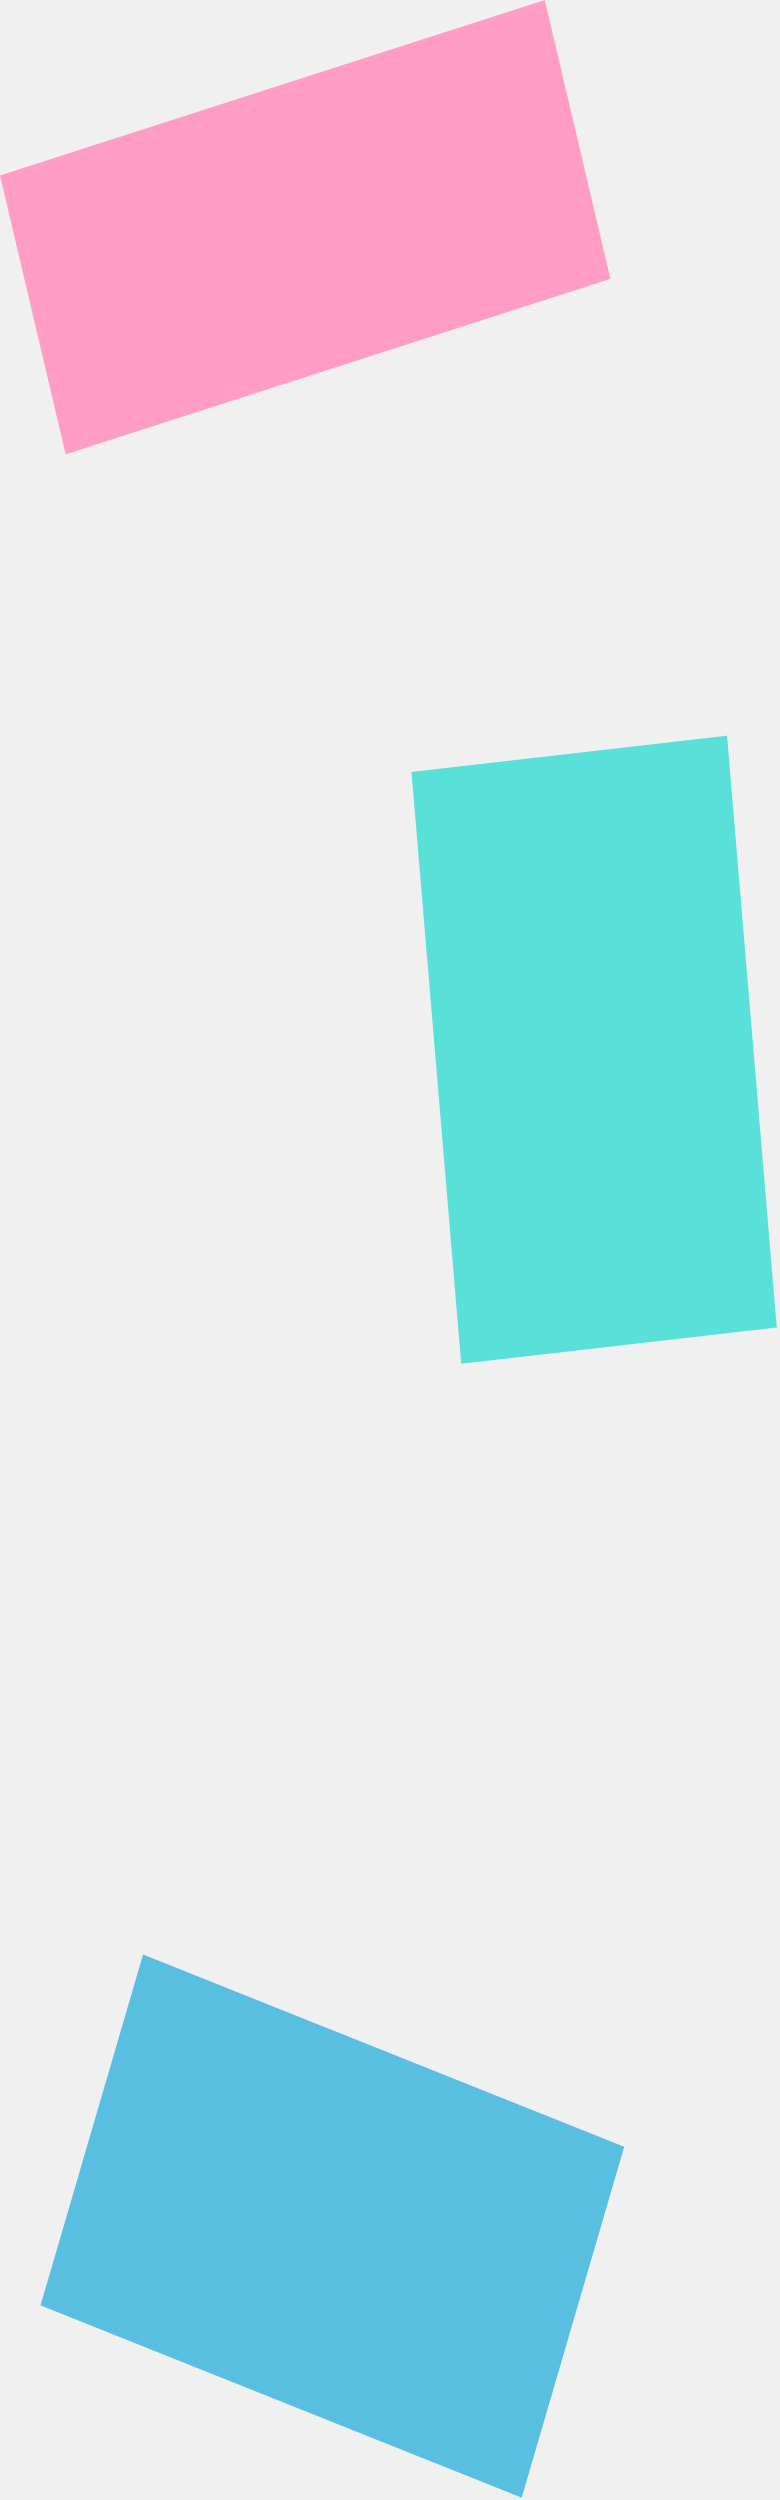
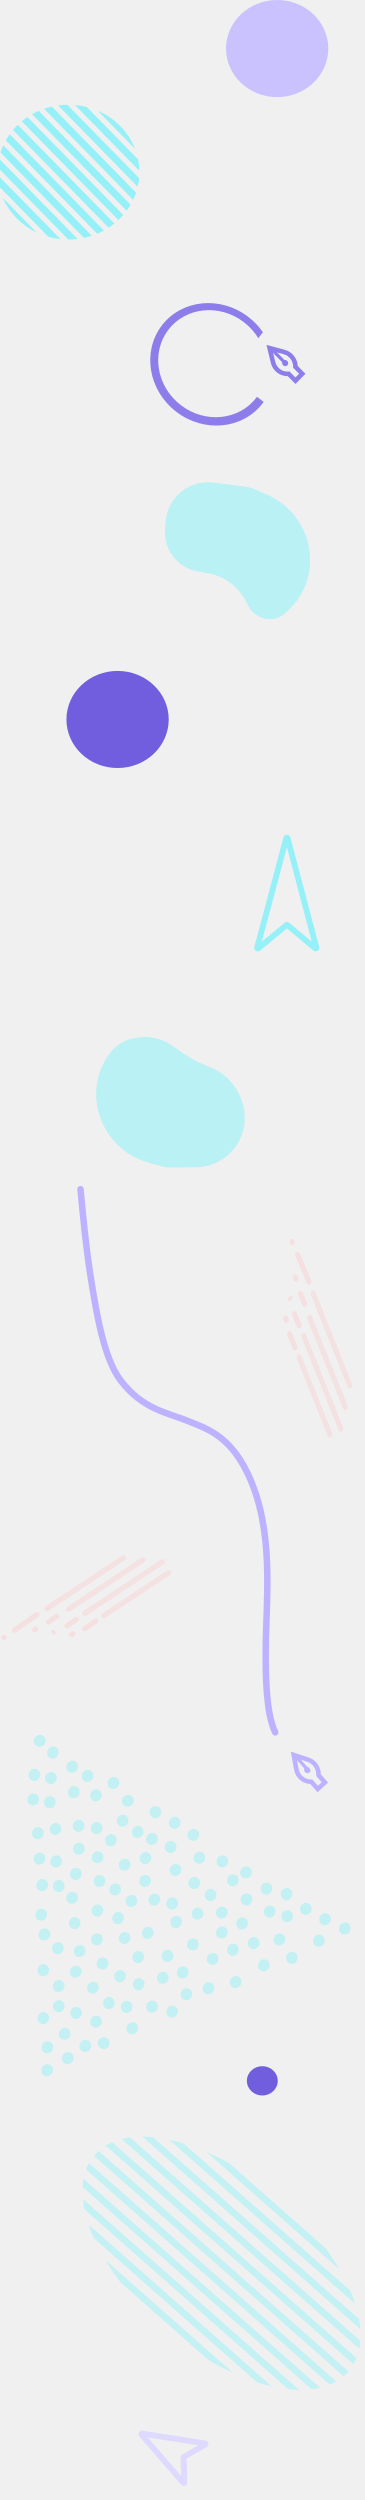
- <svg xmlns="http://www.w3.org/2000/svg" width="250" height="802" viewBox="0 0 250 802" fill="none">
-   <rect width="183.6" height="91.908" transform="matrix(0.951871 -0.3065 0.229157 0.97339 0 56.2734)" fill="#FF9DC4" />
-   <rect width="101.902" height="190.526" transform="matrix(0.993462 -0.114161 0.0837206 0.996489 132 247.633)" fill="#59E0D8" />
-   <rect width="117.282" height="166.228" transform="matrix(0.280481 -0.959859 0.928582 0.371128 13 739.574)" fill="#59BFE0" />
+ <svg xmlns="http://www.w3.org/2000/svg" width="560" height="3838" viewBox="0 0 560 3838" fill="none">
+   <g clip-path="url(#clip0)">
+     <path d="M123.575 1825.64C127.687 1868.63 131.58 1911.26 138.481 1955.48C147.363 2012.41 158.864 2084.88 185.323 2119.45C219.041 2163.5 256.084 2168.39 287.559 2181.21C315.048 2192.41 350.798 2202.09 379.352 2260.32C422.427 2348.17 408.28 2454.8 407.933 2532.94C407.771 2569.49 408.01 2629.74 422.478 2659.5" stroke="#BDB2FF" stroke-width="10" stroke-linecap="round" stroke-linejoin="round" />
+     <path d="M504 74.541C504 115.709 468.854 149.083 425.5 149.083C382.146 149.083 347 115.709 347 74.541C347 33.373 382.146 0 425.5 0C468.854 0 504 33.373 504 74.541Z" fill="#CAC1FF" />
+     <path d="M259 1104.54C259 1145.71 223.854 1179.08 180.5 1179.08C137.146 1179.08 102 1145.71 102 1104.54C102 1063.37 137.146 1030 180.5 1030C223.854 1030 259 1063.37 259 1104.54Z" fill="#705EDF" />
+     <path d="M454.959 2716.35L450.943 2694.2L472.992 2701.47C483.005 2704.78 489.588 2714.56 488.991 2725.24L498.787 2736.35L487.746 2746.43L477.949 2735.32C466.765 2735.63 456.993 2727.56 454.959 2716.35Z" stroke="#BDB2FF" stroke-width="7" />
+     <ellipse rx="4.612" ry="4.807" transform="matrix(0.735651 -0.671685 0.663514 0.752861 471.528 2717.39)" fill="#BDB2FF" />
+     <line y1="-2.5" x2="34.336" y2="-2.5" transform="matrix(0.663514 0.752861 -0.735651 0.671685 450.724 2696.26)" stroke="#BDB2FF" stroke-width="5" />
+     <path opacity="0.8" fill-rule="evenodd" clip-rule="evenodd" d="M371.496 -11.857C370.154 -13.568 367.597 -13.981 365.784 -12.78L365.183 -12.382C363.371 -11.182 362.989 -8.822 364.332 -7.112C365.674 -5.401 368.231 -4.988 370.043 -6.189L370.644 -6.587C372.457 -7.787 372.838 -10.147 371.496 -11.857ZM421.636 -44.977C420.294 -46.688 417.737 -47.101 415.924 -45.9L381.687 -23.222C379.874 -22.022 379.493 -19.662 380.835 -17.951C382.177 -16.241 384.735 -15.828 386.547 -17.029L420.784 -39.707C422.597 -40.907 422.978 -43.267 421.636 -44.977ZM452.423 -42.641C451.081 -44.352 448.524 -44.765 446.711 -43.564L433.788 -35.004C431.975 -33.803 431.594 -31.443 432.936 -29.733C434.278 -28.023 436.835 -27.609 438.648 -28.81L451.572 -37.37C453.384 -38.571 453.766 -40.931 452.423 -42.641ZM461.347 -24.182C460.005 -25.892 460.386 -28.252 462.199 -29.453L476.576 -38.976C478.388 -40.176 480.946 -39.763 482.288 -38.053C483.63 -36.342 483.249 -33.983 481.436 -32.782L467.059 -23.259C465.247 -22.058 462.689 -22.472 461.347 -24.182ZM512.354 -35.84C511.012 -37.55 508.455 -37.963 506.642 -36.763L489.509 -25.414C487.697 -24.214 487.315 -21.854 488.657 -20.143C490 -18.433 492.557 -18.02 494.369 -19.221L511.502 -30.569C513.315 -31.77 513.696 -34.129 512.354 -35.84ZM468.332 -11.236C466.989 -12.946 467.371 -15.306 469.183 -16.507L471.64 -18.134C473.453 -19.335 476.01 -18.922 477.352 -17.211C478.694 -15.501 478.313 -13.141 476.501 -11.941L474.043 -10.313C472.231 -9.113 469.674 -9.526 468.332 -11.236ZM441.096 -16.663C440.22 -17.778 440.469 -19.318 441.651 -20.101C442.834 -20.884 444.502 -20.614 445.377 -19.499L447.067 -17.345C447.943 -16.229 447.694 -14.69 446.512 -13.907C445.329 -13.124 443.661 -13.394 442.786 -14.509L441.096 -16.663ZM419.878 -24.029C418.536 -25.74 415.978 -26.153 414.166 -24.953L412.419 -23.795C410.606 -22.595 410.225 -20.235 411.567 -18.524C412.909 -16.814 415.466 -16.401 417.279 -17.602L419.026 -18.759C420.839 -19.959 421.22 -22.319 419.878 -24.029Z" fill="#FFBFC4" fill-opacity="0.4" />
+     <path fill-rule="evenodd" clip-rule="evenodd" d="M175.574 343.129L27.324 191.633C24.685 194.175 22.212 196.817 19.905 199.547L166.718 349.575C169.754 347.59 172.711 345.441 175.574 343.129ZM159.555 353.877L14.862 206.015C12.678 209.058 10.682 212.19 8.876 215.394L149.266 358.858C152.764 357.382 156.199 355.722 159.555 353.877ZM140.95 361.982L4.986 223.041C3.327 226.678 1.897 230.389 0.697 234.154L128.964 365.23C133.006 364.369 137.009 363.287 140.95 361.982ZM119.197 366.871L-1.742 243.283C-2.708 247.739 -3.364 252.245 -3.707 256.77L104.888 367.743C109.666 367.749 114.447 367.459 119.197 366.871ZM92.888 367.103L-3.914 268.181C-3.676 274.188 -2.889 280.182 -1.551 286.091L74.251 363.553C80.359 365.253 86.597 366.437 92.888 367.103ZM56.361 356.894L4.132 303.521C8.967 314.723 15.97 325.303 25.16 334.695C34.351 344.087 44.95 351.494 56.361 356.894ZM181.712 337.78L33.392 186.212C36.221 183.867 39.145 181.685 42.15 179.666L189.228 329.965C186.888 332.663 184.382 335.272 181.712 337.78ZM194.348 323.575C196.566 320.57 198.597 317.475 200.442 314.306L59.418 170.194C55.955 171.709 52.556 173.406 49.237 175.286L194.348 323.575ZM67.644 166.979L204.422 306.751C206.122 303.162 207.597 299.497 208.846 295.777L79.495 163.593C75.496 164.503 71.539 165.632 67.644 166.979ZM89.141 161.829L211.405 286.771C212.431 282.387 213.154 277.95 213.574 273.49L103.248 160.749C98.533 160.82 93.82 161.18 89.141 161.829ZM115.037 161.174L213.991 262.295C213.877 256.458 213.247 250.625 212.097 244.864L133.206 164.245C127.239 162.734 121.159 161.709 115.037 161.174ZM150.254 170.045L207.255 228.294C202.412 215.857 194.956 204.104 184.857 193.784C174.759 183.465 162.961 175.542 150.254 170.045Z" fill="#95F1F7" />
+     <path opacity="0.5" fill-rule="evenodd" clip-rule="evenodd" d="M527.529 3647.95C529.032 3646.65 530.481 3645.29 531.874 3643.87C532.867 3642.85 533.825 3641.81 534.748 3640.75L151.27 3302.15C150.22 3303.1 149.198 3304.09 148.205 3305.1C146.812 3306.52 145.488 3307.99 144.235 3309.51L527.529 3647.95ZM516.17 3656.01L136.589 3320.85C134.909 3323.95 133.448 3327.19 132.202 3330.55L506.302 3660.87C509.743 3659.45 513.036 3657.83 516.17 3656.01ZM491.236 3665.66L128.263 3345.17C127.552 3349.15 127.085 3353.27 126.858 3357.5L478.388 3667.89C482.815 3667.37 487.103 3666.63 491.236 3665.66ZM458.936 3668.81L127.305 3375.99C127.795 3381.08 128.58 3386.3 129.651 3391.63L442.335 3667.72C448.008 3668.35 453.548 3668.71 458.936 3668.81ZM416.874 3663.33L136.107 3415.42C138.407 3422.23 141.117 3429.16 144.225 3436.16L394.502 3657.15C402.088 3659.59 409.557 3661.65 416.874 3663.33ZM357.852 3642.88L161.87 3469.84C168.724 3481.2 176.522 3492.64 185.217 3504.02L320.251 3623.26C332.836 3630.66 345.417 3637.22 357.852 3642.88ZM162.378 3293.87L542.644 3629.63C544.389 3626.59 545.915 3623.41 547.228 3620.11L172.049 3288.83C168.673 3290.32 165.445 3291.99 162.378 3293.87ZM186.834 3283.79L551.447 3605.74C552.234 3601.82 552.778 3597.78 553.084 3593.61L199.451 3281.36C195.1 3281.96 190.89 3282.77 186.834 3283.79ZM218.553 3280.14L552.988 3575.43C552.596 3570.43 551.915 3565.3 550.952 3560.06L234.842 3280.95C229.273 3280.42 223.837 3280.14 218.553 3280.14ZM259.778 3284.87L545.022 3536.73C542.89 3530.09 540.362 3523.32 537.448 3516.47L281.606 3290.57C274.201 3288.31 266.913 3286.41 259.778 3284.87ZM317.045 3303.77L521.014 3483.87C514.792 3473.16 507.722 3462.37 499.843 3451.61L352.469 3321.48C340.593 3314.8 328.744 3308.89 317.045 3303.77Z" fill="#95F1F7" />
+     <path d="M426.39 3194.5C426.39 3206.93 415.781 3217 402.695 3217C389.609 3217 379 3206.93 379 3194.5C379 3182.07 389.609 3172 402.695 3172C415.781 3172 426.39 3182.07 426.39 3194.5Z" fill="#705EDF" />
+     <path fill-rule="evenodd" clip-rule="evenodd" d="M64.834 3173.61C67.48 3169.22 72.984 3167.74 77.128 3170.32C81.273 3172.89 82.488 3178.54 79.842 3182.93C77.197 3187.32 71.692 3188.8 67.548 3186.22C63.403 3183.65 62.188 3178 64.834 3173.61ZM96.607 3155.09C99.252 3150.7 104.757 3149.22 108.901 3151.8C113.046 3154.37 114.261 3160.02 111.615 3164.41C108.97 3168.8 103.465 3170.28 99.321 3167.7C95.177 3165.13 93.962 3159.48 96.607 3155.09ZM77.688 3135.15C73.544 3132.57 68.039 3134.05 65.394 3138.44C62.748 3142.83 63.963 3148.48 68.108 3151.05C72.252 3153.63 77.756 3152.15 80.402 3147.76C83.047 3143.37 81.832 3137.72 77.688 3135.15ZM58.968 3093.47C61.614 3089.08 67.118 3087.6 71.263 3090.17C75.407 3092.75 76.622 3098.39 73.977 3102.79C71.331 3107.18 65.827 3108.66 61.682 3106.08C57.538 3103.51 56.323 3097.86 58.968 3093.47ZM108.175 3121.14C107.737 3116.09 103.411 3112.52 98.514 3113.17C93.617 3113.82 90.002 3118.43 90.44 3123.48C90.878 3128.53 95.204 3132.1 100.101 3131.46C104.998 3130.81 108.613 3126.19 108.175 3121.14ZM82.718 3075.43C85.363 3071.04 90.868 3069.56 95.012 3072.14C99.156 3074.71 100.371 3080.36 97.726 3084.75C95.08 3089.14 89.576 3090.62 85.432 3088.04C81.287 3085.47 80.072 3079.82 82.718 3075.43ZM164.066 3128.68C159.921 3126.1 154.417 3127.58 151.772 3131.97C149.126 3136.36 150.341 3142.01 154.485 3144.58C158.63 3147.16 164.134 3145.68 166.78 3141.29C169.425 3136.9 168.21 3131.25 164.066 3128.68ZM123.431 3136.23C126.077 3131.84 131.581 3130.36 135.726 3132.93C139.87 3135.51 141.085 3141.15 138.44 3145.55C135.794 3149.94 130.29 3151.42 126.145 3148.84C122.001 3146.27 120.786 3140.62 123.431 3136.23ZM245.709 3044.53C250.071 3046.71 255.447 3044.74 257.717 3040.14C259.987 3035.54 258.292 3030.04 253.93 3027.86C249.569 3025.69 244.193 3027.65 241.923 3032.26C239.653 3036.86 241.348 3042.36 245.709 3044.53ZM220.835 3050.02C218.565 3054.62 213.189 3056.59 208.828 3054.42C204.466 3052.24 202.771 3046.74 205.041 3042.14C207.311 3037.54 212.687 3035.57 217.048 3037.75C221.41 3039.92 223.105 3045.42 220.835 3050.02ZM229.263 3088.96C233.624 3091.14 239 3089.17 241.27 3084.57C243.541 3079.97 241.845 3074.47 237.484 3072.29C233.122 3070.12 227.747 3072.09 225.476 3076.69C223.206 3081.29 224.902 3086.79 229.263 3088.96ZM202.351 3084.99C200.081 3089.6 194.705 3091.56 190.344 3089.39C185.983 3087.21 184.287 3081.71 186.557 3077.11C188.827 3072.51 194.203 3070.54 198.565 3072.72C202.926 3074.89 204.621 3080.39 202.351 3084.99ZM180.168 3042.08C184.529 3044.26 189.905 3042.29 192.175 3037.69C194.445 3033.09 192.75 3027.59 188.389 3025.42C184.027 3023.24 178.651 3025.21 176.381 3029.81C174.111 3034.41 175.806 3039.91 180.168 3042.08ZM211.012 3117.69C208.742 3122.29 203.366 3124.26 199.005 3122.09C194.644 3119.91 192.948 3114.41 195.218 3109.81C197.489 3105.21 202.864 3103.24 207.226 3105.42C211.587 3107.59 213.282 3113.09 211.012 3117.69ZM143.202 3112.02C147.563 3114.2 152.939 3112.23 155.209 3107.63C157.48 3103.03 155.784 3097.53 151.423 3095.36C147.061 3093.18 141.686 3095.15 139.416 3099.75C137.145 3104.35 138.841 3109.85 143.202 3112.02ZM175.049 3078.97C172.779 3083.57 167.403 3085.54 163.042 3083.36C158.681 3081.18 156.985 3075.69 159.255 3071.09C161.526 3066.48 166.901 3064.52 171.263 3066.69C175.624 3068.87 177.319 3074.37 175.049 3078.97ZM144.619 2985.7C148.981 2987.88 154.357 2985.91 156.627 2981.31C158.897 2976.71 157.202 2971.21 152.84 2969.03C148.479 2966.86 143.103 2968.83 140.833 2973.43C138.563 2978.03 140.258 2983.53 144.619 2985.7ZM130.265 2999.25C127.995 3003.85 122.619 3005.82 118.257 3003.64C113.896 3001.47 112.201 2995.97 114.471 2991.37C116.741 2986.77 122.117 2984.8 126.478 2986.97C130.839 2989.15 132.535 2994.65 130.265 2999.25ZM153.224 3022.62C157.585 3024.8 162.961 3022.83 165.231 3018.23C167.501 3013.63 165.806 3008.13 161.445 3005.95C157.083 3003.78 151.707 3005.74 149.437 3010.35C147.167 3014.95 148.863 3020.45 153.224 3022.62ZM150.502 3055.53C148.232 3060.13 142.856 3062.1 138.494 3059.92C134.133 3057.75 132.438 3052.25 134.708 3047.65C136.978 3043.04 142.354 3041.08 146.715 3043.25C151.077 3045.43 152.772 3050.93 150.502 3055.53ZM84.809 2999.26C89.171 3001.44 94.547 2999.47 96.817 2994.87C99.087 2990.27 97.391 2984.77 93.03 2982.6C88.669 2980.42 83.293 2982.39 81.023 2986.99C78.753 2991.59 80.448 2997.09 84.809 2999.26ZM97.932 3052.94C95.662 3057.54 90.286 3059.51 85.924 3057.33C81.563 3055.16 79.868 3049.66 82.138 3045.06C84.408 3040.46 89.784 3038.49 94.145 3040.67C98.507 3042.84 100.202 3048.34 97.932 3052.94ZM112.666 3098.53C117.028 3100.7 122.404 3098.74 124.674 3094.14C126.944 3089.53 125.249 3084.04 120.887 3081.86C116.526 3079.68 111.15 3081.65 108.88 3086.25C106.61 3090.86 108.305 3096.35 112.666 3098.53ZM74.307 3028.5C72.037 3033.11 66.661 3035.07 62.3 3032.9C57.939 3030.72 56.243 3025.22 58.513 3020.62C60.783 3016.02 66.159 3014.05 70.521 3016.23C74.882 3018.4 76.578 3023.9 74.307 3028.5ZM112.072 3035.32C116.433 3037.49 121.809 3035.53 124.079 3030.92C126.349 3026.32 124.654 3020.83 120.293 3018.65C115.931 3016.47 110.555 3018.44 108.285 3023.04C106.015 3027.65 107.711 3033.14 112.072 3035.32ZM348.448 2970.8C346.178 2975.4 340.802 2977.37 336.441 2975.19C332.079 2973.02 330.384 2967.52 332.654 2962.92C334.924 2958.31 340.3 2956.35 344.661 2958.52C349.023 2960.7 350.718 2966.2 348.448 2970.8ZM322.391 3015.65C326.752 3017.82 332.128 3015.85 334.398 3011.25C336.668 3006.65 334.973 3001.15 330.611 2998.98C326.25 2996.8 320.874 2998.77 318.604 3003.37C316.334 3007.97 318.029 3013.47 322.391 3015.65ZM369.681 3046.82C367.411 3051.43 362.035 3053.39 357.674 3051.22C353.313 3049.04 351.617 3043.54 353.887 3038.94C356.158 3034.34 361.533 3032.37 365.895 3034.55C370.256 3036.73 371.952 3042.22 369.681 3046.82ZM282.032 3069.82C286.394 3071.99 291.769 3070.03 294.04 3065.43C296.31 3060.82 294.614 3055.33 290.253 3053.15C285.892 3050.97 280.516 3052.94 278.246 3057.54C275.976 3062.15 277.671 3067.64 282.032 3069.82ZM265.102 3006.47C262.832 3011.08 257.456 3013.04 253.095 3010.87C248.733 3008.69 247.038 3003.2 249.308 2998.59C251.578 2993.99 256.954 2992.02 261.315 2994.2C265.677 2996.38 267.372 3001.87 265.102 3006.47ZM276.446 3036.3C280.807 3038.47 286.183 3036.5 288.453 3031.9C290.723 3027.3 289.028 3021.8 284.667 3019.63C280.305 3017.45 274.929 3019.42 272.659 3024.02C270.389 3028.62 272.085 3034.12 276.446 3036.3ZM327.85 3056.37C325.58 3060.97 320.204 3062.94 315.843 3060.76C311.481 3058.58 309.786 3053.09 312.056 3048.48C314.326 3043.88 319.702 3041.91 324.063 3044.09C328.425 3046.27 330.12 3051.76 327.85 3056.37ZM292.777 2825.13C297.139 2827.31 302.514 2825.34 304.785 2820.74C307.055 2816.14 305.359 2810.64 300.998 2808.46C296.637 2806.29 291.261 2808.25 288.991 2812.86C286.721 2817.46 288.416 2822.96 292.777 2825.13ZM277.401 2874.77C275.13 2879.37 269.755 2881.34 265.393 2879.16C261.032 2876.99 259.336 2871.49 261.607 2866.89C263.877 2862.29 269.253 2860.32 273.614 2862.5C277.975 2864.67 279.671 2870.17 277.401 2874.77ZM222.759 2975.64C227.12 2977.81 232.496 2975.85 234.766 2971.24C237.036 2966.64 235.341 2961.15 230.98 2958.97C226.618 2956.79 221.243 2958.76 218.972 2963.36C216.702 2967.97 218.398 2973.46 222.759 2975.64ZM272.21 2926.19C269.94 2930.79 264.564 2932.76 260.202 2930.58C255.841 2928.41 254.146 2922.91 256.416 2918.31C258.686 2913.71 264.062 2911.74 268.423 2913.92C272.784 2916.09 274.48 2921.59 272.21 2926.19ZM266.308 2958.97C270.67 2961.14 276.045 2959.17 278.316 2954.57C280.586 2949.97 278.89 2944.47 274.529 2942.3C270.168 2940.12 264.792 2942.09 262.522 2946.69C260.252 2951.29 261.947 2956.79 266.308 2958.97ZM244.909 2920.17C242.639 2924.77 237.263 2926.74 232.901 2924.56C228.54 2922.38 226.845 2916.89 229.115 2912.28C231.385 2907.68 236.761 2905.72 241.122 2907.89C245.483 2910.07 247.179 2915.56 244.909 2920.17ZM177.216 2952.82C181.578 2955 186.954 2953.03 189.224 2948.43C191.494 2943.83 189.798 2938.33 185.437 2936.15C181.076 2933.98 175.7 2935.95 173.43 2940.55C171.16 2945.15 172.855 2950.65 177.216 2952.82ZM220.038 3008.54C217.768 3013.15 212.392 3015.11 208.03 3012.94C203.669 3010.76 201.974 3005.27 204.244 3000.66C206.514 2996.06 211.89 2994.09 216.251 2996.27C220.613 2998.45 222.308 3003.94 220.038 3008.54ZM110.636 2960.66C114.998 2962.83 120.374 2960.87 122.644 2956.27C124.914 2951.66 123.218 2946.17 118.857 2943.99C114.496 2941.81 109.12 2943.78 106.85 2948.38C104.58 2952.99 106.275 2958.48 110.636 2960.66ZM199.082 2979.14C196.812 2983.74 191.436 2985.71 187.075 2983.53C182.713 2981.36 181.018 2975.86 183.288 2971.26C185.558 2966.66 190.934 2964.69 195.295 2966.87C199.657 2969.04 201.352 2974.54 199.082 2979.14ZM145.765 2859.52C150.126 2861.7 155.502 2859.73 157.772 2855.13C160.042 2850.53 158.347 2845.03 153.985 2842.86C149.624 2840.68 144.248 2842.65 141.978 2847.25C139.708 2851.85 141.403 2857.35 145.765 2859.52ZM160.77 2891.71C158.5 2896.31 153.124 2898.28 148.763 2896.1C144.401 2893.93 142.706 2888.43 144.976 2883.83C147.246 2879.23 152.622 2877.26 156.984 2879.44C161.345 2881.61 163.04 2887.11 160.77 2891.71ZM145.483 2941.31C149.845 2943.49 155.221 2941.52 157.491 2936.92C159.761 2932.32 158.066 2926.82 153.704 2924.65C149.343 2922.47 143.967 2924.44 141.697 2929.04C139.427 2933.64 141.122 2939.14 145.483 2941.31ZM97.975 2899.32C95.704 2903.92 90.329 2905.89 85.967 2903.71C81.606 2901.53 79.911 2896.04 82.181 2891.44C84.451 2886.83 89.827 2884.87 94.188 2887.04C98.549 2889.22 100.245 2894.72 97.975 2899.32ZM106.575 2921.78C110.937 2923.96 116.312 2921.99 118.583 2917.39C120.853 2912.79 119.157 2907.29 114.796 2905.12C110.435 2902.94 105.059 2904.91 102.789 2909.51C100.519 2914.11 102.214 2919.61 106.575 2921.78ZM72.709 2897.94C70.439 2902.54 65.063 2904.51 60.702 2902.33C56.34 2900.15 54.645 2894.66 56.915 2890.06C59.185 2885.45 64.561 2883.49 68.923 2885.66C73.284 2887.84 74.979 2893.34 72.709 2897.94ZM144.291 2814.89C148.652 2817.07 154.028 2815.1 156.298 2810.5C158.568 2805.9 156.873 2800.4 152.511 2798.23C148.15 2796.05 142.774 2798.02 140.504 2802.62C138.234 2807.22 139.929 2812.72 144.291 2814.89ZM124.282 2880.78C122.012 2885.39 116.636 2887.35 112.275 2885.18C107.913 2883 106.218 2877.5 108.488 2872.9C110.758 2868.3 116.134 2866.33 120.495 2868.51C124.857 2870.68 126.552 2876.18 124.282 2880.78ZM172.667 2909.02C177.029 2911.19 182.405 2909.22 184.675 2904.62C186.945 2900.02 185.25 2894.52 180.888 2892.35C176.527 2890.17 171.151 2892.14 168.881 2896.74C166.611 2901.34 168.306 2906.84 172.667 2909.02ZM71.111 2943.39C68.841 2948 63.465 2949.96 59.104 2947.79C54.742 2945.61 53.047 2940.11 55.317 2935.51C57.587 2930.91 62.963 2928.94 67.325 2931.12C71.686 2933.29 73.381 2938.79 71.111 2943.39ZM64.013 2978.15C68.375 2980.33 73.751 2978.36 76.021 2973.76C78.291 2969.16 76.595 2963.66 72.234 2961.49C67.873 2959.31 62.497 2961.28 60.227 2965.88C57.956 2970.48 59.652 2975.98 64.013 2978.15ZM287.883 2981.64C289.9 2976.92 295.171 2974.64 299.654 2976.55C304.138 2978.46 306.138 2983.83 304.12 2988.55C302.103 2993.27 296.832 2995.55 292.348 2993.64C287.865 2991.73 285.865 2986.35 287.883 2981.64ZM301.841 2882.28C297.357 2880.37 292.086 2882.65 290.069 2887.37C288.051 2892.09 290.051 2897.46 294.535 2899.37C299.019 2901.28 304.289 2899 306.306 2894.28C308.324 2889.57 306.324 2884.19 301.841 2882.28ZM295.295 2934.33C297.313 2929.61 302.583 2927.33 307.067 2929.24C311.551 2931.15 313.55 2936.53 311.533 2941.25C309.515 2945.96 304.245 2948.24 299.761 2946.33C295.277 2944.42 293.278 2939.05 295.295 2934.33ZM344.11 2927.65C339.627 2925.74 334.356 2928.02 332.339 2932.74C330.321 2937.46 332.321 2942.83 336.804 2944.74C341.288 2946.65 346.559 2944.38 348.576 2939.66C350.594 2934.94 348.594 2929.56 344.11 2927.65ZM315.134 2905.66C317.152 2900.95 322.422 2898.67 326.906 2900.58C331.39 2902.49 333.389 2907.86 331.372 2912.58C329.354 2917.3 324.084 2919.58 319.6 2917.67C315.116 2915.76 313.117 2910.38 315.134 2905.66ZM361.076 2878.08C356.592 2876.17 351.322 2878.45 349.305 2883.17C347.287 2887.89 349.287 2893.26 353.77 2895.17C358.254 2897.08 363.525 2894.8 365.542 2890.08C367.56 2885.36 365.56 2879.99 361.076 2878.08ZM369.462 2871.09C371.479 2866.38 376.749 2864.1 381.233 2866.01C385.717 2867.92 387.716 2873.29 385.699 2878.01C383.681 2882.73 378.411 2885.01 373.927 2883.1C369.443 2881.19 367.444 2875.81 369.462 2871.09ZM345.071 2849.02C340.587 2847.11 335.317 2849.38 333.299 2854.1C331.282 2858.82 333.281 2864.2 337.765 2866.11C342.249 2868.02 347.519 2865.74 349.537 2861.02C351.554 2856.3 349.555 2850.93 345.071 2849.02ZM193.59 2914.89C195.607 2910.17 200.878 2907.89 205.362 2909.8C209.845 2911.71 211.845 2917.09 209.827 2921.81C207.81 2926.53 202.539 2928.8 198.056 2926.89C193.572 2924.98 191.572 2919.61 193.59 2914.89ZM173.911 2816.5C169.427 2814.59 164.157 2816.87 162.139 2821.59C160.122 2826.31 162.121 2831.68 166.605 2833.59C171.089 2835.5 176.359 2833.23 178.377 2828.51C180.394 2823.79 178.395 2818.41 173.911 2816.5ZM214.626 2884.24C216.644 2879.52 221.914 2877.24 226.398 2879.15C230.882 2881.06 232.881 2886.43 230.864 2891.15C228.846 2895.87 223.576 2898.15 219.092 2896.24C214.608 2894.33 212.609 2888.96 214.626 2884.24ZM195.024 2854.2C190.54 2852.29 185.27 2854.57 183.252 2859.29C181.235 2864.01 183.234 2869.38 187.718 2871.3C192.202 2873.21 197.472 2870.93 199.49 2866.21C201.507 2861.49 199.508 2856.11 195.024 2854.2ZM297.973 2848.56C299.99 2843.84 305.261 2841.56 309.745 2843.47C314.228 2845.38 316.228 2850.76 314.21 2855.48C312.193 2860.2 306.923 2862.47 302.439 2860.56C297.955 2858.65 295.956 2853.28 297.973 2848.56ZM226.959 2843.98C222.475 2842.07 217.204 2844.35 215.187 2849.07C213.169 2853.79 215.169 2859.16 219.653 2861.07C224.136 2862.98 229.407 2860.7 231.424 2855.98C233.442 2851.26 231.442 2845.89 226.959 2843.98ZM78.114 2854.11C80.131 2849.39 85.402 2847.12 89.885 2849.03C94.369 2850.94 96.369 2856.31 94.351 2861.03C92.334 2865.75 87.063 2868.03 82.58 2866.12C78.096 2864.21 76.096 2858.83 78.114 2854.11ZM64.361 2844.77C59.877 2842.86 54.607 2845.14 52.589 2849.86C50.572 2854.58 52.571 2859.95 57.055 2861.86C61.539 2863.77 66.809 2861.49 68.826 2856.77C70.844 2852.05 68.845 2846.68 64.361 2844.77ZM50.051 2810.89C52.069 2806.17 57.339 2803.9 61.823 2805.81C66.307 2807.72 68.306 2813.09 66.289 2817.81C64.271 2822.53 59.001 2824.81 54.517 2822.9C50.033 2820.99 48.034 2815.61 50.051 2810.89ZM124.733 2829.68C120.249 2827.77 114.978 2830.05 112.961 2834.77C110.943 2839.49 112.943 2844.86 117.427 2846.77C121.91 2848.68 127.181 2846.41 129.198 2841.69C131.216 2836.97 129.216 2831.59 124.733 2829.68ZM77.157 2804.34C79.174 2799.62 84.445 2797.34 88.928 2799.25C93.412 2801.16 95.412 2806.54 93.394 2811.26C91.377 2815.98 86.106 2818.25 81.623 2816.34C77.139 2814.43 75.139 2809.06 77.157 2804.34ZM80.109 2758.26C75.626 2756.35 70.355 2758.63 68.338 2763.35C66.32 2768.06 68.32 2773.44 72.803 2775.35C77.287 2777.26 82.558 2774.98 84.575 2770.26C86.593 2765.54 84.593 2760.17 80.109 2758.26ZM139.189 2752.7C141.206 2747.98 146.477 2745.7 150.96 2747.61C155.444 2749.52 157.444 2754.89 155.426 2759.61C153.409 2764.33 148.138 2766.61 143.655 2764.7C139.171 2762.79 137.171 2757.42 139.189 2752.7ZM124.234 2794.51C119.75 2792.6 114.48 2794.88 112.462 2799.6C110.445 2804.32 112.444 2809.7 116.928 2811.61C121.412 2813.52 126.682 2811.24 128.7 2806.52C130.717 2801.8 128.718 2796.43 124.234 2794.51ZM42.812 2759.09C44.83 2754.37 50.1 2752.09 54.584 2754C59.068 2755.91 61.067 2761.29 59.05 2766.01C57.032 2770.72 51.762 2773 47.278 2771.09C42.794 2769.18 40.795 2763.81 42.812 2759.09ZM56.44 2716.24C51.956 2714.33 46.686 2716.61 44.669 2721.33C42.651 2726.05 44.651 2731.42 49.134 2733.33C53.618 2735.24 58.889 2732.96 60.906 2728.24C62.924 2723.52 60.924 2718.15 56.44 2716.24ZM70.096 2726.19C72.113 2721.47 77.383 2719.19 81.867 2721.1C86.351 2723.01 88.351 2728.38 86.333 2733.1C84.316 2737.82 79.045 2740.1 74.561 2738.19C70.078 2736.28 68.078 2730.91 70.096 2726.19ZM116.995 2742.71C112.511 2740.8 107.241 2743.08 105.223 2747.8C103.206 2752.51 105.205 2757.89 109.689 2759.8C114.173 2761.71 119.443 2759.43 121.46 2754.71C123.478 2749.99 121.479 2744.62 116.995 2742.71ZM73.05 2687.04C75.067 2682.32 80.338 2680.04 84.822 2681.95C89.305 2683.86 91.305 2689.24 89.287 2693.96C87.27 2698.68 82 2700.95 77.516 2699.04C73.032 2697.13 71.033 2691.76 73.05 2687.04ZM64.704 2664C60.22 2662.09 54.95 2664.36 52.932 2669.08C50.915 2673.8 52.914 2679.18 57.398 2681.09C61.882 2683 67.152 2680.72 69.17 2676C71.187 2671.28 69.188 2665.91 64.704 2664ZM126.257 2722.81C128.274 2718.09 133.544 2715.81 138.028 2717.72C142.512 2719.63 144.511 2725.01 142.494 2729.73C140.477 2734.45 135.206 2736.72 130.722 2734.81C126.238 2732.9 124.239 2727.53 126.257 2722.81ZM114.456 2703.75C109.972 2701.84 104.702 2704.11 102.684 2708.83C100.667 2713.55 102.666 2718.93 107.15 2720.84C111.634 2722.75 116.904 2720.47 118.922 2715.75C120.939 2711.03 118.94 2705.66 114.456 2703.75ZM268.58 2807.46C263.666 2807.84 259.54 2804.03 259.363 2798.95C259.187 2793.87 263.027 2789.45 267.94 2789.07C272.854 2788.7 276.98 2792.51 277.157 2797.58C277.333 2802.66 273.493 2807.08 268.58 2807.46ZM229.809 2782.78C229.986 2787.86 234.112 2791.67 239.026 2791.29C243.939 2790.91 247.78 2786.49 247.603 2781.41C247.427 2776.34 243.3 2772.53 238.386 2772.9C233.473 2773.28 229.633 2777.7 229.809 2782.78ZM233.547 2832.29C228.634 2832.66 224.507 2828.85 224.331 2823.78C224.154 2818.7 227.994 2814.28 232.908 2813.9C237.822 2813.52 241.948 2817.33 242.125 2822.41C242.301 2827.49 238.461 2831.91 233.547 2832.29ZM252.989 2836.11C253.165 2841.19 257.292 2845 262.205 2844.62C267.119 2844.24 270.959 2839.82 270.783 2834.74C270.606 2829.67 266.48 2825.86 261.566 2826.23C256.652 2826.61 252.812 2831.03 252.989 2836.11ZM196.586 2773.82C191.672 2774.2 187.546 2770.39 187.37 2765.31C187.193 2760.23 191.033 2755.81 195.947 2755.43C200.86 2755.06 204.987 2758.87 205.163 2763.94C205.34 2769.02 201.5 2773.44 196.586 2773.82ZM179.306 2795.82C179.482 2800.9 183.609 2804.71 188.522 2804.33C193.436 2803.95 197.276 2799.53 197.1 2794.45C196.923 2789.38 192.797 2785.57 187.883 2785.94C182.969 2786.32 179.129 2790.74 179.306 2795.82ZM371.973 2961.96C367.059 2962.33 362.933 2958.52 362.756 2953.45C362.58 2948.37 366.42 2943.95 371.334 2943.57C376.247 2943.19 380.374 2947 380.55 2952.08C380.727 2957.16 376.886 2961.58 371.973 2961.96ZM165.216 2737.89C165.393 2742.97 169.519 2746.78 174.433 2746.4C179.347 2746.03 183.187 2741.6 183.01 2736.53C182.834 2731.45 178.707 2727.64 173.794 2728.02C168.88 2728.39 165.04 2732.81 165.216 2737.89ZM211.713 2821.46C206.799 2821.84 202.673 2818.03 202.496 2812.95C202.32 2807.87 206.16 2803.45 211.074 2803.08C215.987 2802.7 220.114 2806.51 220.29 2811.59C220.467 2816.66 216.626 2821.08 211.713 2821.46ZM490.207 2947.25C490.383 2952.33 494.509 2956.14 499.423 2955.77C504.337 2955.39 508.177 2950.97 508 2945.89C507.824 2940.81 503.697 2937 498.784 2937.38C493.87 2937.76 490.03 2942.18 490.207 2947.25ZM469.869 2939.6C464.955 2939.97 460.829 2936.16 460.653 2931.09C460.476 2926.01 464.316 2921.59 469.23 2921.21C474.144 2920.83 478.27 2924.64 478.446 2929.72C478.623 2934.8 474.783 2939.22 469.869 2939.6ZM520.464 2961.21C520.64 2966.29 524.767 2970.1 529.68 2969.72C534.594 2969.35 538.434 2964.92 538.258 2959.85C538.081 2954.77 533.955 2950.96 529.041 2951.34C524.127 2951.71 520.287 2956.14 520.464 2961.21ZM448.37 3014.86C443.456 3015.24 439.33 3011.43 439.153 3006.35C438.977 3001.27 442.817 2996.85 447.731 2996.47C452.644 2996.1 456.771 2999.91 456.947 3004.98C457.124 3010.06 453.284 3014.48 448.37 3014.86ZM480.667 2980.22C480.843 2985.29 484.97 2989.1 489.883 2988.73C494.797 2988.35 498.637 2983.93 498.461 2978.85C498.284 2973.77 494.158 2969.96 489.244 2970.34C484.331 2970.72 480.49 2975.14 480.667 2980.22ZM440.309 2916.96C435.395 2917.34 431.269 2913.53 431.092 2908.45C430.916 2903.37 434.756 2898.95 439.67 2898.57C444.583 2898.2 448.71 2902.01 448.886 2907.09C449.063 2912.16 445.222 2916.58 440.309 2916.96ZM432.058 2942.5C432.234 2947.58 436.36 2951.39 441.274 2951.01C446.188 2950.63 450.028 2946.21 449.851 2941.13C449.675 2936.06 445.548 2932.25 440.635 2932.62C435.721 2933 431.881 2937.42 432.058 2942.5ZM409.255 2908.61C404.342 2908.98 400.215 2905.17 400.039 2900.1C399.862 2895.02 403.702 2890.6 408.616 2890.22C413.53 2889.84 417.656 2893.65 417.833 2898.73C418.009 2903.81 414.169 2908.23 409.255 2908.61ZM405.047 2935.35C405.223 2940.43 409.35 2944.24 414.263 2943.86C419.177 2943.49 423.017 2939.07 422.841 2933.99C422.664 2928.91 418.538 2925.1 413.624 2925.48C408.711 2925.86 404.87 2930.28 405.047 2935.35ZM389.853 2992.19C384.939 2992.56 380.813 2988.75 380.636 2983.67C380.46 2978.6 384.3 2974.18 389.214 2973.8C394.127 2973.42 398.254 2977.23 398.43 2982.31C398.607 2987.39 394.767 2991.81 389.853 2992.19ZM348.703 2993.9C348.88 2998.98 353.006 3002.79 357.92 3002.41C362.834 3002.03 366.674 2997.61 366.497 2992.53C366.321 2987.46 362.194 2983.65 357.281 2984.02C352.367 2984.4 348.527 2988.82 348.703 2993.9ZM405.34 3026.39C400.427 3026.77 396.3 3022.96 396.124 3017.88C395.947 3012.8 399.787 3008.38 404.701 3008C409.615 3007.63 413.741 3011.44 413.918 3016.51C414.094 3021.59 410.254 3026.01 405.34 3026.39ZM255.377 3088.95C255.553 3094.03 259.68 3097.84 264.593 3097.46C269.507 3097.08 273.347 3092.66 273.171 3087.58C272.994 3082.51 268.868 3078.7 263.954 3079.07C259.041 3079.45 255.2 3083.87 255.377 3088.95ZM429.293 2986.62C424.379 2987 420.252 2983.19 420.076 2978.11C419.899 2973.03 423.74 2968.61 428.653 2968.23C433.567 2967.86 437.693 2971.67 437.87 2976.74C438.046 2981.82 434.206 2986.24 429.293 2986.62ZM369.462 2916.63C369.639 2921.71 373.765 2925.52 378.679 2925.14C383.592 2924.76 387.432 2920.34 387.256 2915.26C387.079 2910.19 382.953 2906.37 378.039 2906.75C373.126 2907.13 369.286 2911.55 369.462 2916.63Z" fill="#95F1F7" fill-opacity="0.5" />
+     <path d="M419.151 556.256L413.913 534.366L436.331 540.407C446.512 543.151 453.627 552.549 453.623 563.247L464.021 573.803L453.555 584.48L443.158 573.925C432.007 574.854 421.804 567.344 419.151 556.256Z" stroke="#8D7DEB" stroke-width="7" />
+     <ellipse rx="4.612" ry="4.807" transform="matrix(0.697274 -0.711444 0.704239 0.714911 437.752 557.38)" fill="#8D7DEB" />
+     <line y1="-2.5" x2="34.336" y2="-2.5" transform="matrix(0.704239 0.714911 -0.697274 0.711444 413.809 536.442)" stroke="#8D7DEB" stroke-width="5" />
+     <path fill-rule="evenodd" clip-rule="evenodd" d="M404.804 617.03C404.344 617.669 403.873 618.304 403.393 618.934C372.789 659.097 313.286 664.97 270.489 632.051C227.693 599.131 217.81 539.886 248.415 499.722C279.019 459.559 338.522 453.686 381.318 486.606C390.179 493.421 397.628 501.365 403.6 510.035L396.593 519.23C391.007 510.069 383.618 501.703 374.52 494.705C337.183 465.984 285.209 471.186 258.435 506.324C231.66 541.462 240.222 593.229 277.56 621.95C314.897 650.67 366.87 645.468 393.645 610.33C393.948 609.933 394.246 609.534 394.539 609.134L404.804 617.03Z" fill="#8D7DEB" />
+     <path d="M204.064 1594.19L206.889 1593.59C226.795 1589.34 247.755 1593.63 264.622 1605.42L281.97 1617.54C293.5 1625.6 306.043 1632.1 319.259 1636.87C351.286 1648.44 373.535 1678.1 375.616 1711.63C378.317 1755.14 344.114 1791.86 300.166 1792.13L260.718 1792.38C256.756 1792.4 252.799 1791.87 248.968 1790.79L228.094 1784.9C153.918 1763.96 123.281 1675.67 169.447 1615.88C177.992 1604.82 190.24 1597.14 204.064 1594.19Z" fill="#95F1F7" fill-opacity="0.6" />
+     <path d="M445.034 934.352L438.419 940.887C432.711 946.526 425.15 949.942 417.059 950.539C401.992 951.65 387.591 943.382 380.838 929.744L377.737 923.481C366.56 900.907 345.243 884.863 320.501 880.402L303.548 877.345C272.936 871.826 251.138 843.986 253.355 813.243L254.241 800.956C256.957 763.29 290.545 736.059 328.306 740.908L378.101 747.302C382.031 747.807 385.88 748.867 389.533 750.45L409.51 759.11C480.188 789.75 498.746 881.295 445.034 934.352Z" fill="#95F1F7" fill-opacity="0.6" />
+     <path opacity="0.8" fill-rule="evenodd" clip-rule="evenodd" d="M9.595 2511.41C8.252 2509.61 5.671 2509.19 3.829 2510.48L3.336 2510.82C1.493 2512.11 1.088 2514.61 2.43 2516.41V2516.41C3.772 2518.21 6.354 2518.63 8.196 2517.34L8.689 2517C10.531 2515.72 10.937 2513.21 9.595 2511.41V2511.41ZM59.735 2476.53C58.392 2474.73 55.811 2474.31 53.969 2475.6L19.839 2499.41C17.997 2500.69 17.592 2503.19 18.934 2505V2505C20.276 2506.8 22.857 2507.21 24.7 2505.93L58.829 2482.12C60.671 2480.84 61.077 2478.34 59.735 2476.53V2476.53ZM90.522 2478.99C89.18 2477.19 86.598 2476.77 84.756 2478.06L71.94 2487C70.098 2488.28 69.692 2490.79 71.034 2492.59V2492.59C72.377 2494.39 74.958 2494.81 76.8 2493.52L89.616 2484.58C91.459 2483.3 91.864 2480.8 90.522 2478.99V2478.99ZM99.446 2498.43C98.103 2496.63 98.509 2494.13 100.351 2492.85L114.621 2482.89C116.463 2481.61 119.044 2482.03 120.386 2483.83V2483.83C121.729 2485.63 121.323 2488.13 119.481 2489.41L105.212 2499.37C103.369 2500.65 100.788 2500.24 99.446 2498.43V2498.43ZM150.453 2486.16C149.11 2484.36 146.529 2483.94 144.687 2485.22L127.662 2497.1C125.819 2498.38 125.414 2500.89 126.756 2502.69V2502.69C128.098 2504.49 130.68 2504.91 132.522 2503.62L149.547 2491.75C151.389 2490.46 151.795 2487.96 150.453 2486.16V2486.16ZM106.43 2512.07C105.088 2510.27 105.493 2507.76 107.336 2506.48L109.685 2504.84C111.527 2503.56 114.109 2503.97 115.451 2505.77V2505.77C116.793 2507.58 116.388 2510.08 114.545 2511.36L112.196 2513C110.354 2514.29 107.772 2513.87 106.43 2512.07V2512.07ZM79.169 2506.32C78.308 2505.16 78.568 2503.56 79.75 2502.73V2502.73C80.932 2501.91 82.589 2502.18 83.45 2503.33L85.191 2505.67C86.053 2506.82 85.793 2508.43 84.61 2509.25V2509.25C83.428 2510.08 81.772 2509.81 80.91 2508.65L79.169 2506.32ZM57.977 2498.59C56.634 2496.79 54.053 2496.37 52.211 2497.66L50.571 2498.8C48.729 2500.09 48.323 2502.59 49.666 2504.39V2504.39C51.008 2506.19 53.589 2506.61 55.431 2505.33L57.071 2504.18C58.913 2502.9 59.319 2500.4 57.977 2498.59V2498.59Z" fill="#FFBFC4" fill-opacity="0.4" />
+     <g opacity="0.3">
+       <path fill-rule="evenodd" clip-rule="evenodd" d="M247.091 2394.33C248.746 2393.23 250.977 2393.38 252.427 2394.76V2394.76C254.329 2396.57 253.995 2399.57 251.823 2401.01L132.546 2480.13C130.665 2481.37 128.08 2480.89 126.773 2479.05V2479.05C125.466 2477.2 125.932 2474.69 127.813 2473.45L247.091 2394.33ZM262.241 2412.1C263.548 2413.95 263.083 2416.45 261.202 2417.7L161.833 2483.61C159.952 2484.86 157.367 2484.38 156.06 2482.53V2482.53C154.753 2480.69 155.219 2478.18 157.1 2476.93L256.469 2411.02C258.35 2409.77 260.934 2410.26 262.241 2412.1V2412.1ZM101.761 2472.72C103.068 2474.57 105.652 2475.05 107.533 2473.81L221.642 2398.12C223.523 2396.87 223.989 2394.36 222.682 2392.52V2392.52C221.375 2390.67 218.79 2390.19 216.909 2391.44L102.801 2467.13C100.919 2468.37 100.454 2470.88 101.761 2472.72V2472.72ZM192.916 2389.35C194.223 2391.2 193.757 2393.7 191.876 2394.95L74.239 2472.98C72.357 2474.23 69.773 2473.74 68.466 2471.9V2471.9C67.159 2470.05 67.624 2467.55 69.506 2466.3L187.143 2388.27C189.024 2387.02 191.609 2387.51 192.916 2389.35V2389.35Z" fill="#FFBFC4" />
+     </g>
+     <path opacity="0.8" fill-rule="evenodd" clip-rule="evenodd" d="M450.439 1911.1C452.292 1909.79 453.075 1907.04 452.188 1904.95L451.738 1903.89C450.851 1901.8 448.631 1901.17 446.779 1902.48V1902.48C444.926 1903.79 444.143 1906.54 445.029 1908.63L445.48 1909.69C446.366 1911.77 448.587 1912.41 450.439 1911.1V1911.1ZM475.967 1971.4C477.819 1970.09 478.602 1967.34 477.716 1965.25L460.08 1923.73C459.193 1921.65 456.973 1921.01 455.12 1922.32V1922.32C453.268 1923.63 452.485 1926.38 453.371 1928.47L471.007 1969.99C471.894 1972.07 474.114 1972.71 475.967 1971.4V1971.4ZM469.502 2005.75C471.355 2004.44 472.138 2001.69 471.251 1999.6L464.505 1983.72C463.618 1981.63 461.398 1981 459.545 1982.31V1982.31C457.693 1983.62 456.91 1986.37 457.796 1988.46L464.542 2004.34C465.429 2006.42 467.649 2007.06 469.502 2005.75V2005.75ZM450.263 2013.61C452.116 2012.3 454.336 2012.93 455.223 2015.02L462.712 2032.65C463.598 2034.74 462.815 2037.49 460.962 2038.8V2038.8C459.11 2040.1 456.889 2039.47 456.003 2037.39L448.514 2019.75C447.628 2017.67 448.411 2014.92 450.263 2013.61V2013.61ZM454.716 2072.35C456.568 2071.04 457.352 2068.29 456.465 2066.2L447.568 2045.26C446.682 2043.17 444.461 2042.54 442.609 2043.85V2043.85C440.756 2045.15 439.973 2047.91 440.86 2049.99L449.756 2070.94C450.643 2073.03 452.863 2073.66 454.716 2072.35V2072.35ZM436.672 2019.94C438.525 2018.63 440.745 2019.26 441.632 2021.35L443.03 2024.64C443.917 2026.73 443.134 2029.48 441.281 2030.79V2030.79C439.429 2032.09 437.208 2031.46 436.322 2029.37L434.923 2026.08C434.037 2024 434.82 2021.24 436.672 2019.94V2019.94ZM445.576 1990.01C446.838 1989.12 448.351 1989.55 448.955 1990.97V1990.97C449.559 1992.4 449.025 1994.27 447.763 1995.16L445.625 1996.67C444.363 1997.56 442.85 1997.13 442.246 1995.71V1995.71C441.642 1994.29 442.176 1992.41 443.438 1991.52L445.576 1990.01ZM455.75 1966.95C457.603 1965.64 458.386 1962.89 457.499 1960.8L456.463 1958.36C455.577 1956.28 453.356 1955.64 451.504 1956.95V1956.95C449.651 1958.26 448.868 1961.01 449.755 1963.1L450.791 1965.54C451.677 1967.63 453.898 1968.26 455.75 1966.95V1966.95Z" fill="#FFBFC4" fill-opacity="0.4" />
+     <g opacity="0.3">
+       <path fill-rule="evenodd" clip-rule="evenodd" d="M526.849 2191.62C527.576 2193.44 527.107 2195.78 525.653 2197.24V2197.24C523.703 2199.19 520.986 2198.64 520.012 2196.2L462.622 2052.58C461.787 2050.5 462.641 2047.78 464.529 2046.51V2046.51C466.417 2045.25 468.624 2045.92 469.459 2048.01L526.849 2191.62ZM508.193 2206.38C506.305 2207.64 504.098 2206.97 503.263 2204.88L455.41 2085.13C454.575 2083.04 455.429 2080.33 457.317 2079.06V2079.06C459.205 2077.8 461.412 2078.47 462.247 2080.56L510.1 2200.31C510.935 2202.4 510.081 2205.11 508.193 2206.38V2206.38ZM473.79 2019.09C471.902 2020.35 471.048 2023.07 471.883 2025.16L526.798 2162.58C527.633 2164.67 529.841 2165.34 531.729 2164.08V2164.08C533.617 2162.81 534.47 2160.1 533.636 2158.01L478.72 2020.59C477.885 2018.5 475.678 2017.83 473.79 2019.09V2019.09ZM538.711 2130.95C536.823 2132.22 534.616 2131.55 533.781 2129.46L477.175 1987.81C476.34 1985.72 477.194 1983 479.082 1981.74V1981.74C480.97 1980.47 483.177 1981.14 484.012 1983.23L540.618 2124.88C541.453 2126.97 540.599 2129.69 538.711 2130.95V2130.95Z" fill="#FFBFC4" />
+     </g>
+     <path d="M439.528 1286.66L394.802 1454.98C394.552 1455.92 395.657 1456.63 396.407 1456.01L439.859 1420.03C440.23 1419.72 440.768 1419.72 441.138 1420.03L484.093 1455.99C484.84 1456.61 485.95 1455.91 485.702 1454.96L441.462 1286.66C441.201 1285.67 439.792 1285.66 439.528 1286.66Z" stroke="#95F1F7" stroke-width="9" />
+     <path d="M217.252 3737.6L281.287 3811.5C281.904 3812.21 283.075 3811.75 283.042 3810.81L281.71 3772.76C281.697 3772.39 281.89 3772.04 282.212 3771.85L314.952 3753.08C315.771 3752.61 315.543 3751.37 314.611 3751.22L218.164 3735.95C217.243 3735.81 216.641 3736.89 217.252 3737.6Z" stroke="#DED9FF" stroke-width="9" />
+   </g>
+   <defs>
+     <clipPath id="clip0">
+       <rect width="560" height="3838" fill="white" />
+     </clipPath>
+   </defs>
</svg>
